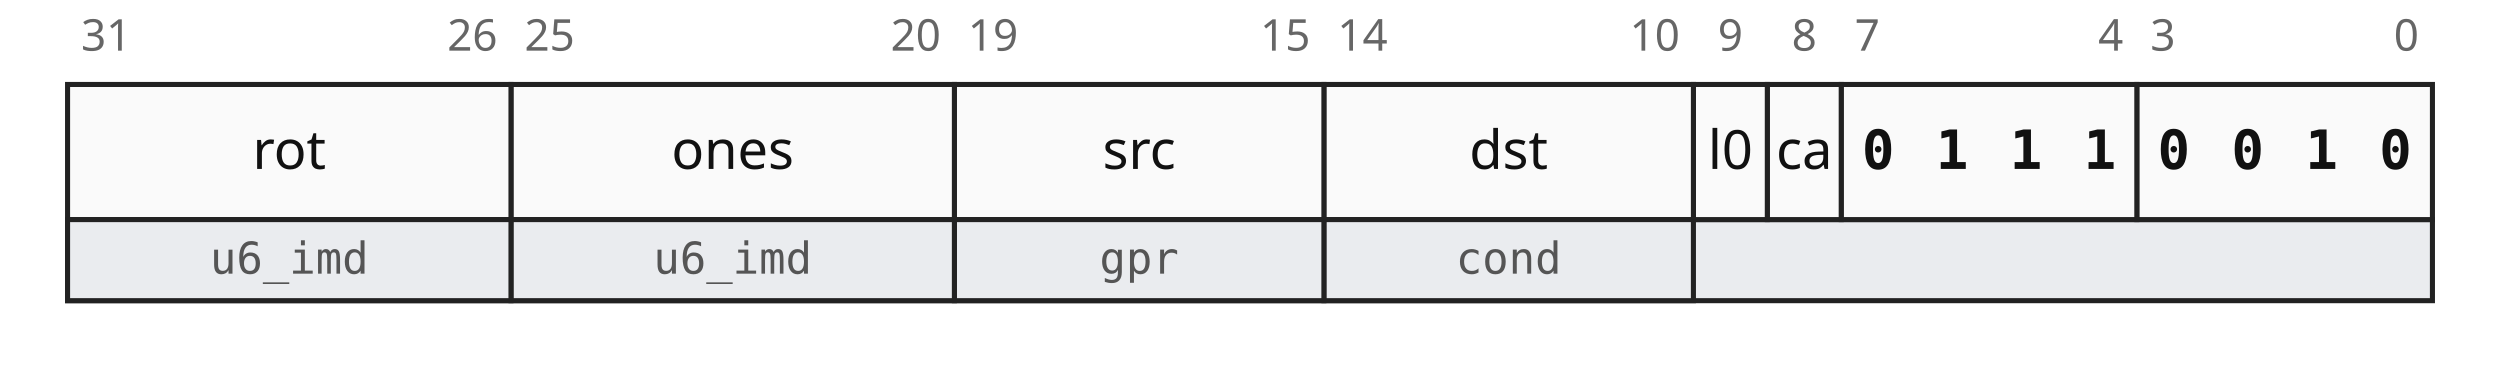
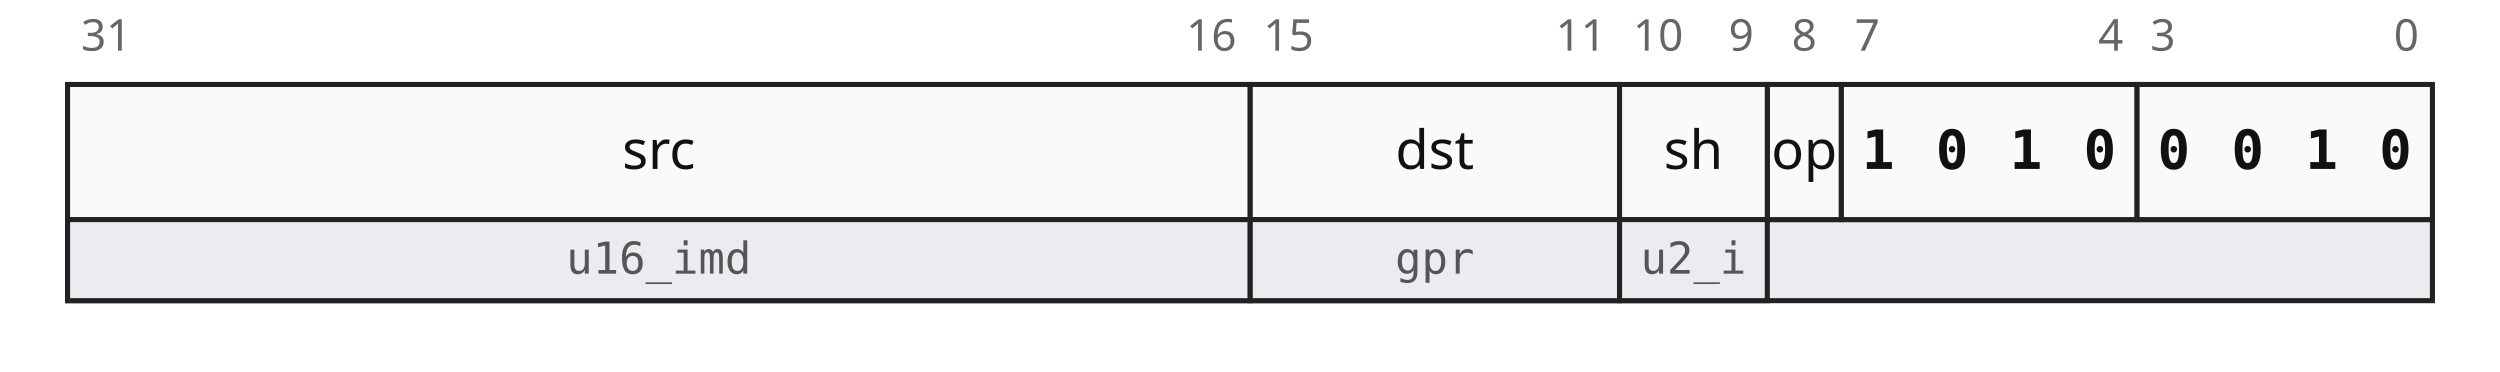
<svg xmlns="http://www.w3.org/2000/svg" width="100%" height="110" viewBox="-20 0 740 110">
  <style>
      /* Light Mode Styles */
      .bit-idx { font-family: sans-serif; font-size: 13px; fill: #666; }
      .content-fixed { font-family: monospace; font-size: 16px; font-weight: bold; text-anchor: middle; fill: #111; }
      .content-var { font-family: sans-serif; font-size: 16px; text-anchor: middle; fill: #111; }
      .field-type { font-family: monospace; font-size: 13px; text-anchor: middle; fill: #555; }
      
      .box-line { stroke: #222; stroke-width: 1.5; fill: #fafafa; }
      /* Second row background (slightly shaded) */
      .box-type { stroke: #222; stroke-width: 1.5; fill: #eaecef; } 
      
      /* Dark Mode Overrides */
      @media (prefers-color-scheme: dark) {
        .bit-idx { fill: #a0a0a0; }
        .content-fixed { fill: #e0e0e0; }
        .content-var { fill: #e0e0e0; }
        .field-type { fill: #a0a0a0; }
        
        .box-line { stroke: #a0a0a0; fill: #1e1e1e; }
        .box-type { stroke: #a0a0a0; fill: #2d3136; }
      }
    </style>
  <rect x="0" y="65" width="700" height="24" class="box-type" />
  <rect x="612.5" y="25" width="87.5" height="40" class="box-line" />
  <text x="616.5" y="15" text-anchor="start" class="bit-idx">3</text>
  <text x="696" y="15" text-anchor="end" class="bit-idx">0</text>
  <text x="623.438" y="50" class="content-fixed">0</text>
  <text x="645.312" y="50" class="content-fixed">0</text>
  <text x="667.188" y="50" class="content-fixed">1</text>
  <text x="689.062" y="50" class="content-fixed">0</text>
  <rect x="525" y="25" width="87.5" height="40" class="box-line" />
  <text x="529" y="15" text-anchor="start" class="bit-idx">7</text>
  <text x="608.5" y="15" text-anchor="end" class="bit-idx">4</text>
-   <text x="535.938" y="50" class="content-fixed">0</text>
-   <text x="557.812" y="50" class="content-fixed">1</text>
+   <text x="535.938" y="50" class="content-fixed">1</text>
+   <text x="557.812" y="50" class="content-fixed">0</text>
  <text x="579.688" y="50" class="content-fixed">1</text>
-   <text x="601.562" y="50" class="content-fixed">1</text>
+   <text x="601.562" y="50" class="content-fixed">0</text>
  <rect x="503.125" y="25" width="21.875" height="40" class="box-line" />
  <text x="514.062" y="15" text-anchor="middle" class="bit-idx">8</text>
-   <text x="514.062" y="50" class="content-var">ca</text>
-   <rect x="481.25" y="25" width="21.875" height="40" class="box-line" />
-   <text x="492.188" y="15" text-anchor="middle" class="bit-idx">9</text>
-   <text x="492.188" y="50" class="content-var">l0</text>
-   <rect x="371.875" y="25" width="109.375" height="40" class="box-line" />
-   <text x="375.875" y="15" text-anchor="start" class="bit-idx">14</text>
-   <text x="477.25" y="15" text-anchor="end" class="bit-idx">10</text>
-   <text x="426.562" y="50" class="content-var">dst</text>
-   <rect x="371.875" y="65" width="109.375" height="24" class="box-type" />
-   <text x="426.562" y="81" class="field-type">cond</text>
-   <rect x="262.5" y="25" width="109.375" height="40" class="box-line" />
-   <text x="266.5" y="15" text-anchor="start" class="bit-idx">19</text>
-   <text x="367.875" y="15" text-anchor="end" class="bit-idx">15</text>
-   <text x="317.188" y="50" class="content-var">src</text>
-   <rect x="262.5" y="65" width="109.375" height="24" class="box-type" />
-   <text x="317.188" y="81" class="field-type">gpr</text>
-   <rect x="131.25" y="25" width="131.25" height="40" class="box-line" />
-   <text x="135.25" y="15" text-anchor="start" class="bit-idx">25</text>
-   <text x="258.5" y="15" text-anchor="end" class="bit-idx">20</text>
-   <text x="196.875" y="50" class="content-var">ones</text>
-   <rect x="131.25" y="65" width="131.25" height="24" class="box-type" />
-   <text x="196.875" y="81" class="field-type">u6_imd</text>
-   <rect x="0" y="25" width="131.25" height="40" class="box-line" />
+   <text x="514.062" y="50" class="content-var">op</text>
+   <rect x="459.375" y="25" width="43.75" height="40" class="box-line" />
+   <text x="463.375" y="15" text-anchor="start" class="bit-idx">10</text>
+   <text x="499.125" y="15" text-anchor="end" class="bit-idx">9</text>
+   <text x="481.25" y="50" class="content-var">sh</text>
+   <rect x="459.375" y="65" width="43.75" height="24" class="box-type" />
+   <text x="481.25" y="81" class="field-type">u2_i</text>
+   <rect x="350" y="25" width="109.375" height="40" class="box-line" />
+   <text x="354" y="15" text-anchor="start" class="bit-idx">15</text>
+   <text x="455.375" y="15" text-anchor="end" class="bit-idx">11</text>
+   <text x="404.688" y="50" class="content-var">dst</text>
+   <rect x="350" y="65" width="109.375" height="24" class="box-type" />
+   <text x="404.688" y="81" class="field-type">gpr</text>
+   <rect x="0" y="25" width="350" height="40" class="box-line" />
  <text x="4" y="15" text-anchor="start" class="bit-idx">31</text>
-   <text x="127.25" y="15" text-anchor="end" class="bit-idx">26</text>
-   <text x="65.625" y="50" class="content-var">rot</text>
-   <rect x="0" y="65" width="131.25" height="24" class="box-type" />
-   <text x="65.625" y="81" class="field-type">u6_imd</text>
+   <text x="346" y="15" text-anchor="end" class="bit-idx">16</text>
+   <text x="175" y="50" class="content-var">src</text>
+   <rect x="0" y="65" width="350" height="24" class="box-type" />
+   <text x="175" y="81" class="field-type">u16_imd</text>
</svg>
